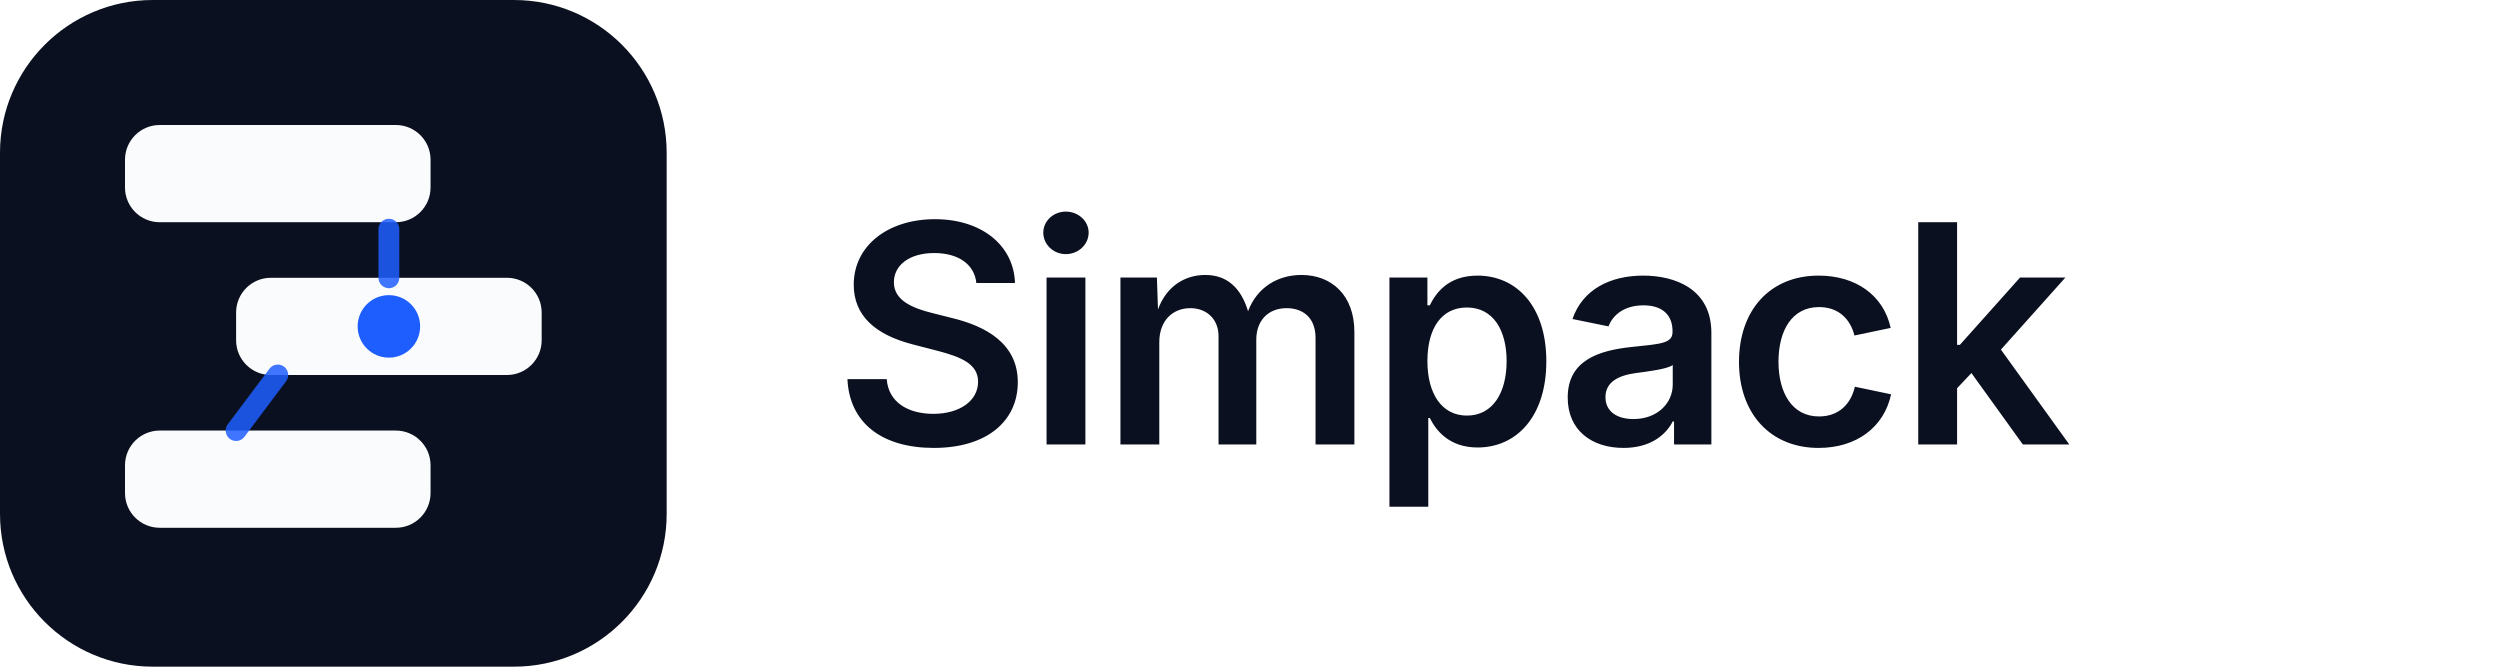
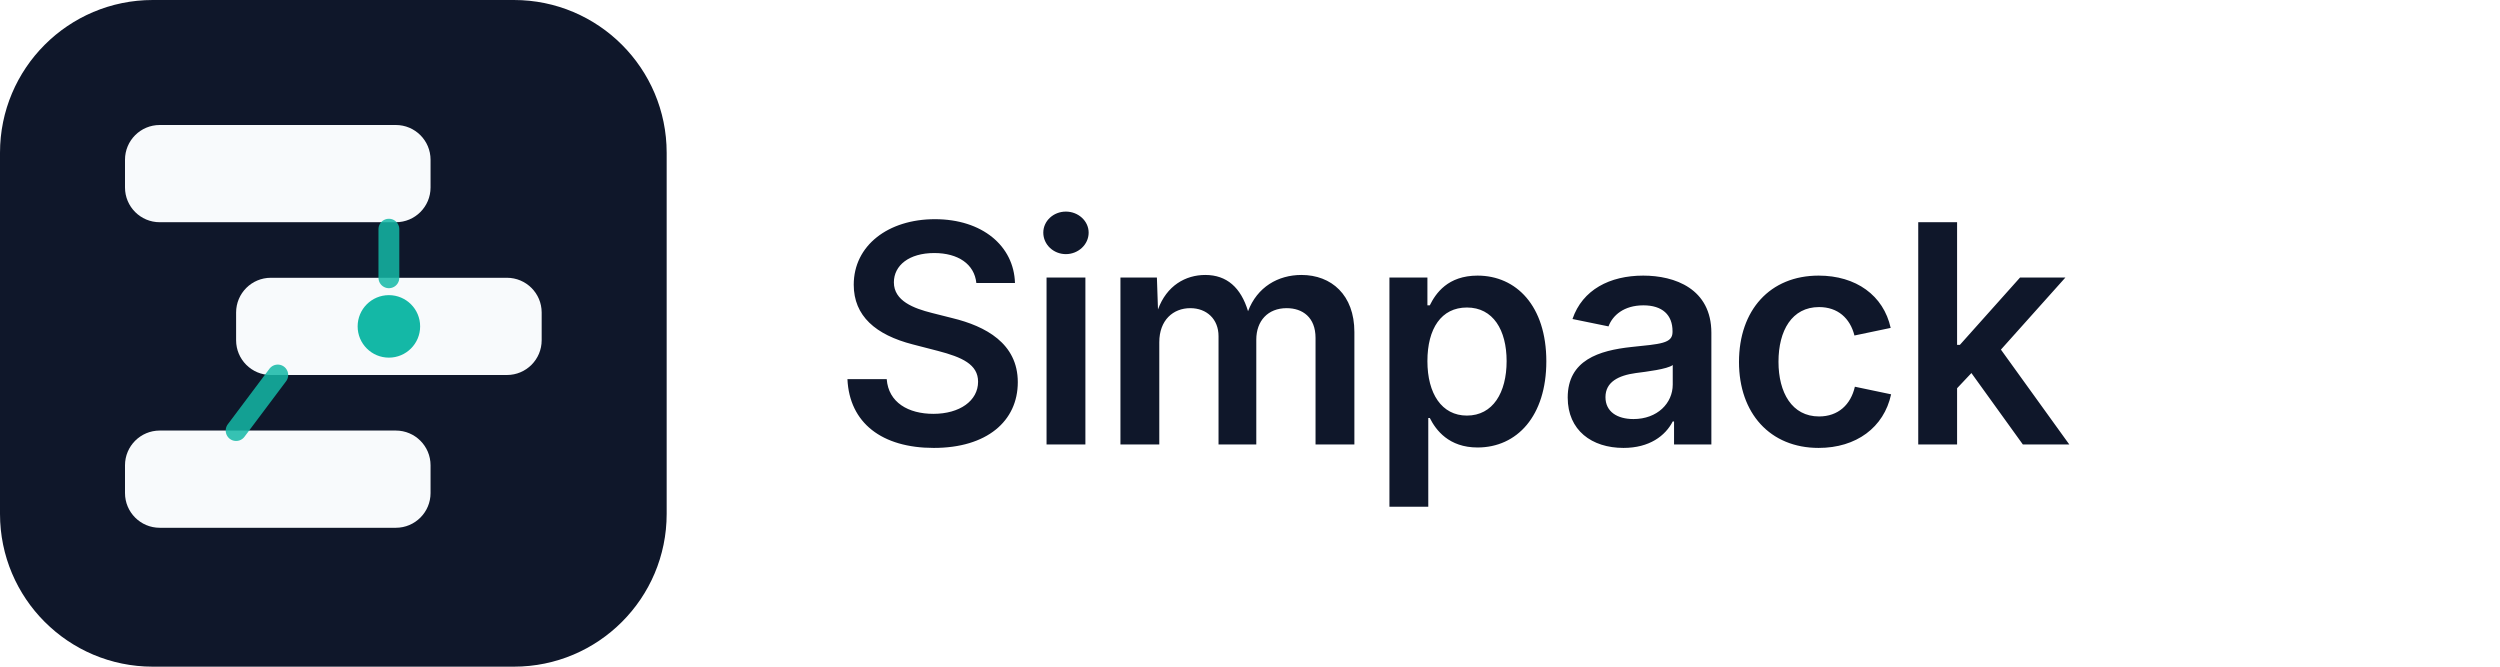
<svg xmlns="http://www.w3.org/2000/svg" width="180" height="48" viewBox="0 0 180 48" fill="none" role="img" aria-label="Simpack">
-   <rect width="48" height="48" rx="11" fill="#0A101F" />
-   <rect x="9" y="9" width="22" height="7" rx="2.5" fill="#FAFBFC" />
-   <rect x="17" y="20" width="22" height="7" rx="2.5" fill="#FAFBFC" />
-   <circle cx="28" cy="23.5" r="2.25" fill="#1E5EFF" />
-   <rect x="9" y="31" width="22" height="7" rx="2.5" fill="#FAFBFC" />
-   <path d="M28 16.5V20" stroke="#1E5EFF" stroke-width="1.5" stroke-linecap="round" opacity="0.85" />
-   <path d="M20 27L17 31" stroke="#1E5EFF" stroke-width="1.5" stroke-linecap="round" opacity="0.85" />
-   <text x="60" y="32" font-family="Inter, ui-sans-serif, system-ui, sans-serif" font-size="22" font-weight="600" letter-spacing="-0.44" fill="#0A101F">Simpack</text>
+   <rect width="48" height="48" rx="11" fill="#0F172A" />
+   <rect x="9" y="9" width="22" height="7" rx="2.5" fill="#F8FAFC" />
+   <rect x="17" y="20" width="22" height="7" rx="2.5" fill="#F8FAFC" />
+   <circle cx="28" cy="23.5" r="2.25" fill="#14B8A6" />
+   <rect x="9" y="31" width="22" height="7" rx="2.5" fill="#F8FAFC" />
+   <path d="M28 16.5V20" stroke="#14B8A6" stroke-width="1.5" stroke-linecap="round" opacity="0.85" />
+   <path d="M20 27L17 31" stroke="#14B8A6" stroke-width="1.5" stroke-linecap="round" opacity="0.85" />
+   <text x="60" y="32" font-family="Inter, ui-sans-serif, system-ui, sans-serif" font-size="22" font-weight="600" letter-spacing="-0.44" fill="#0F172A">Simpack</text>
</svg>
